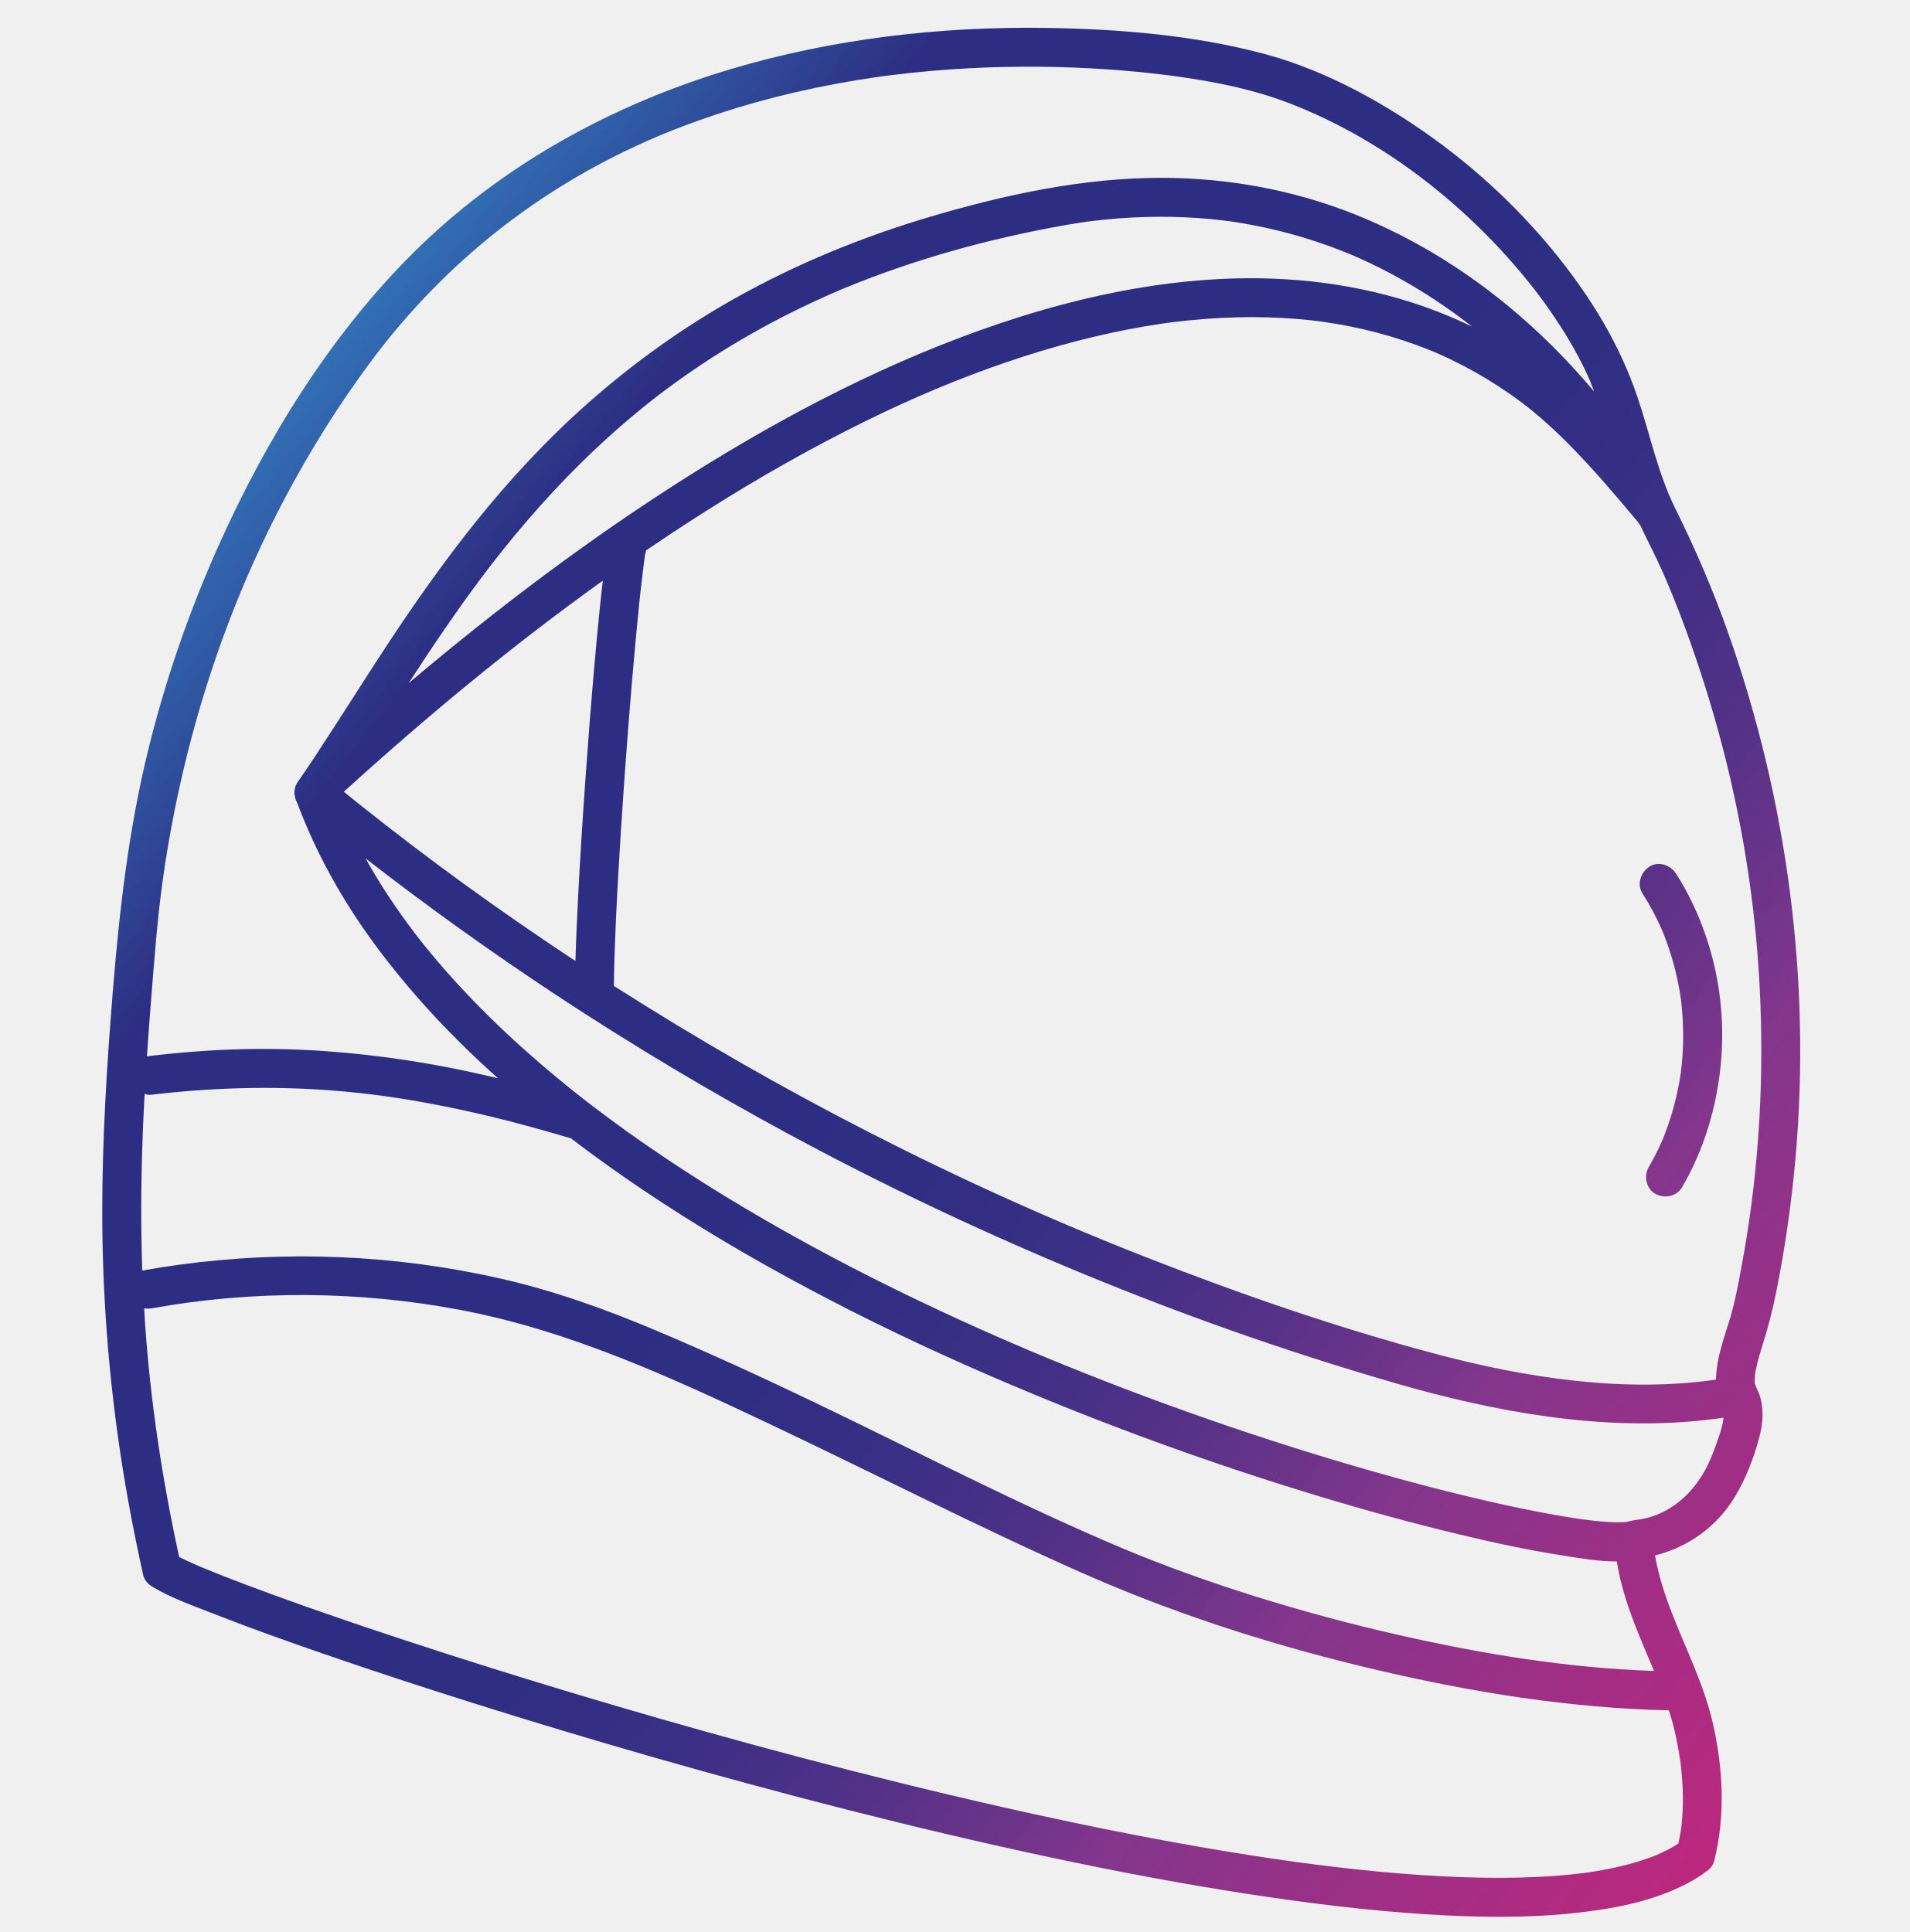
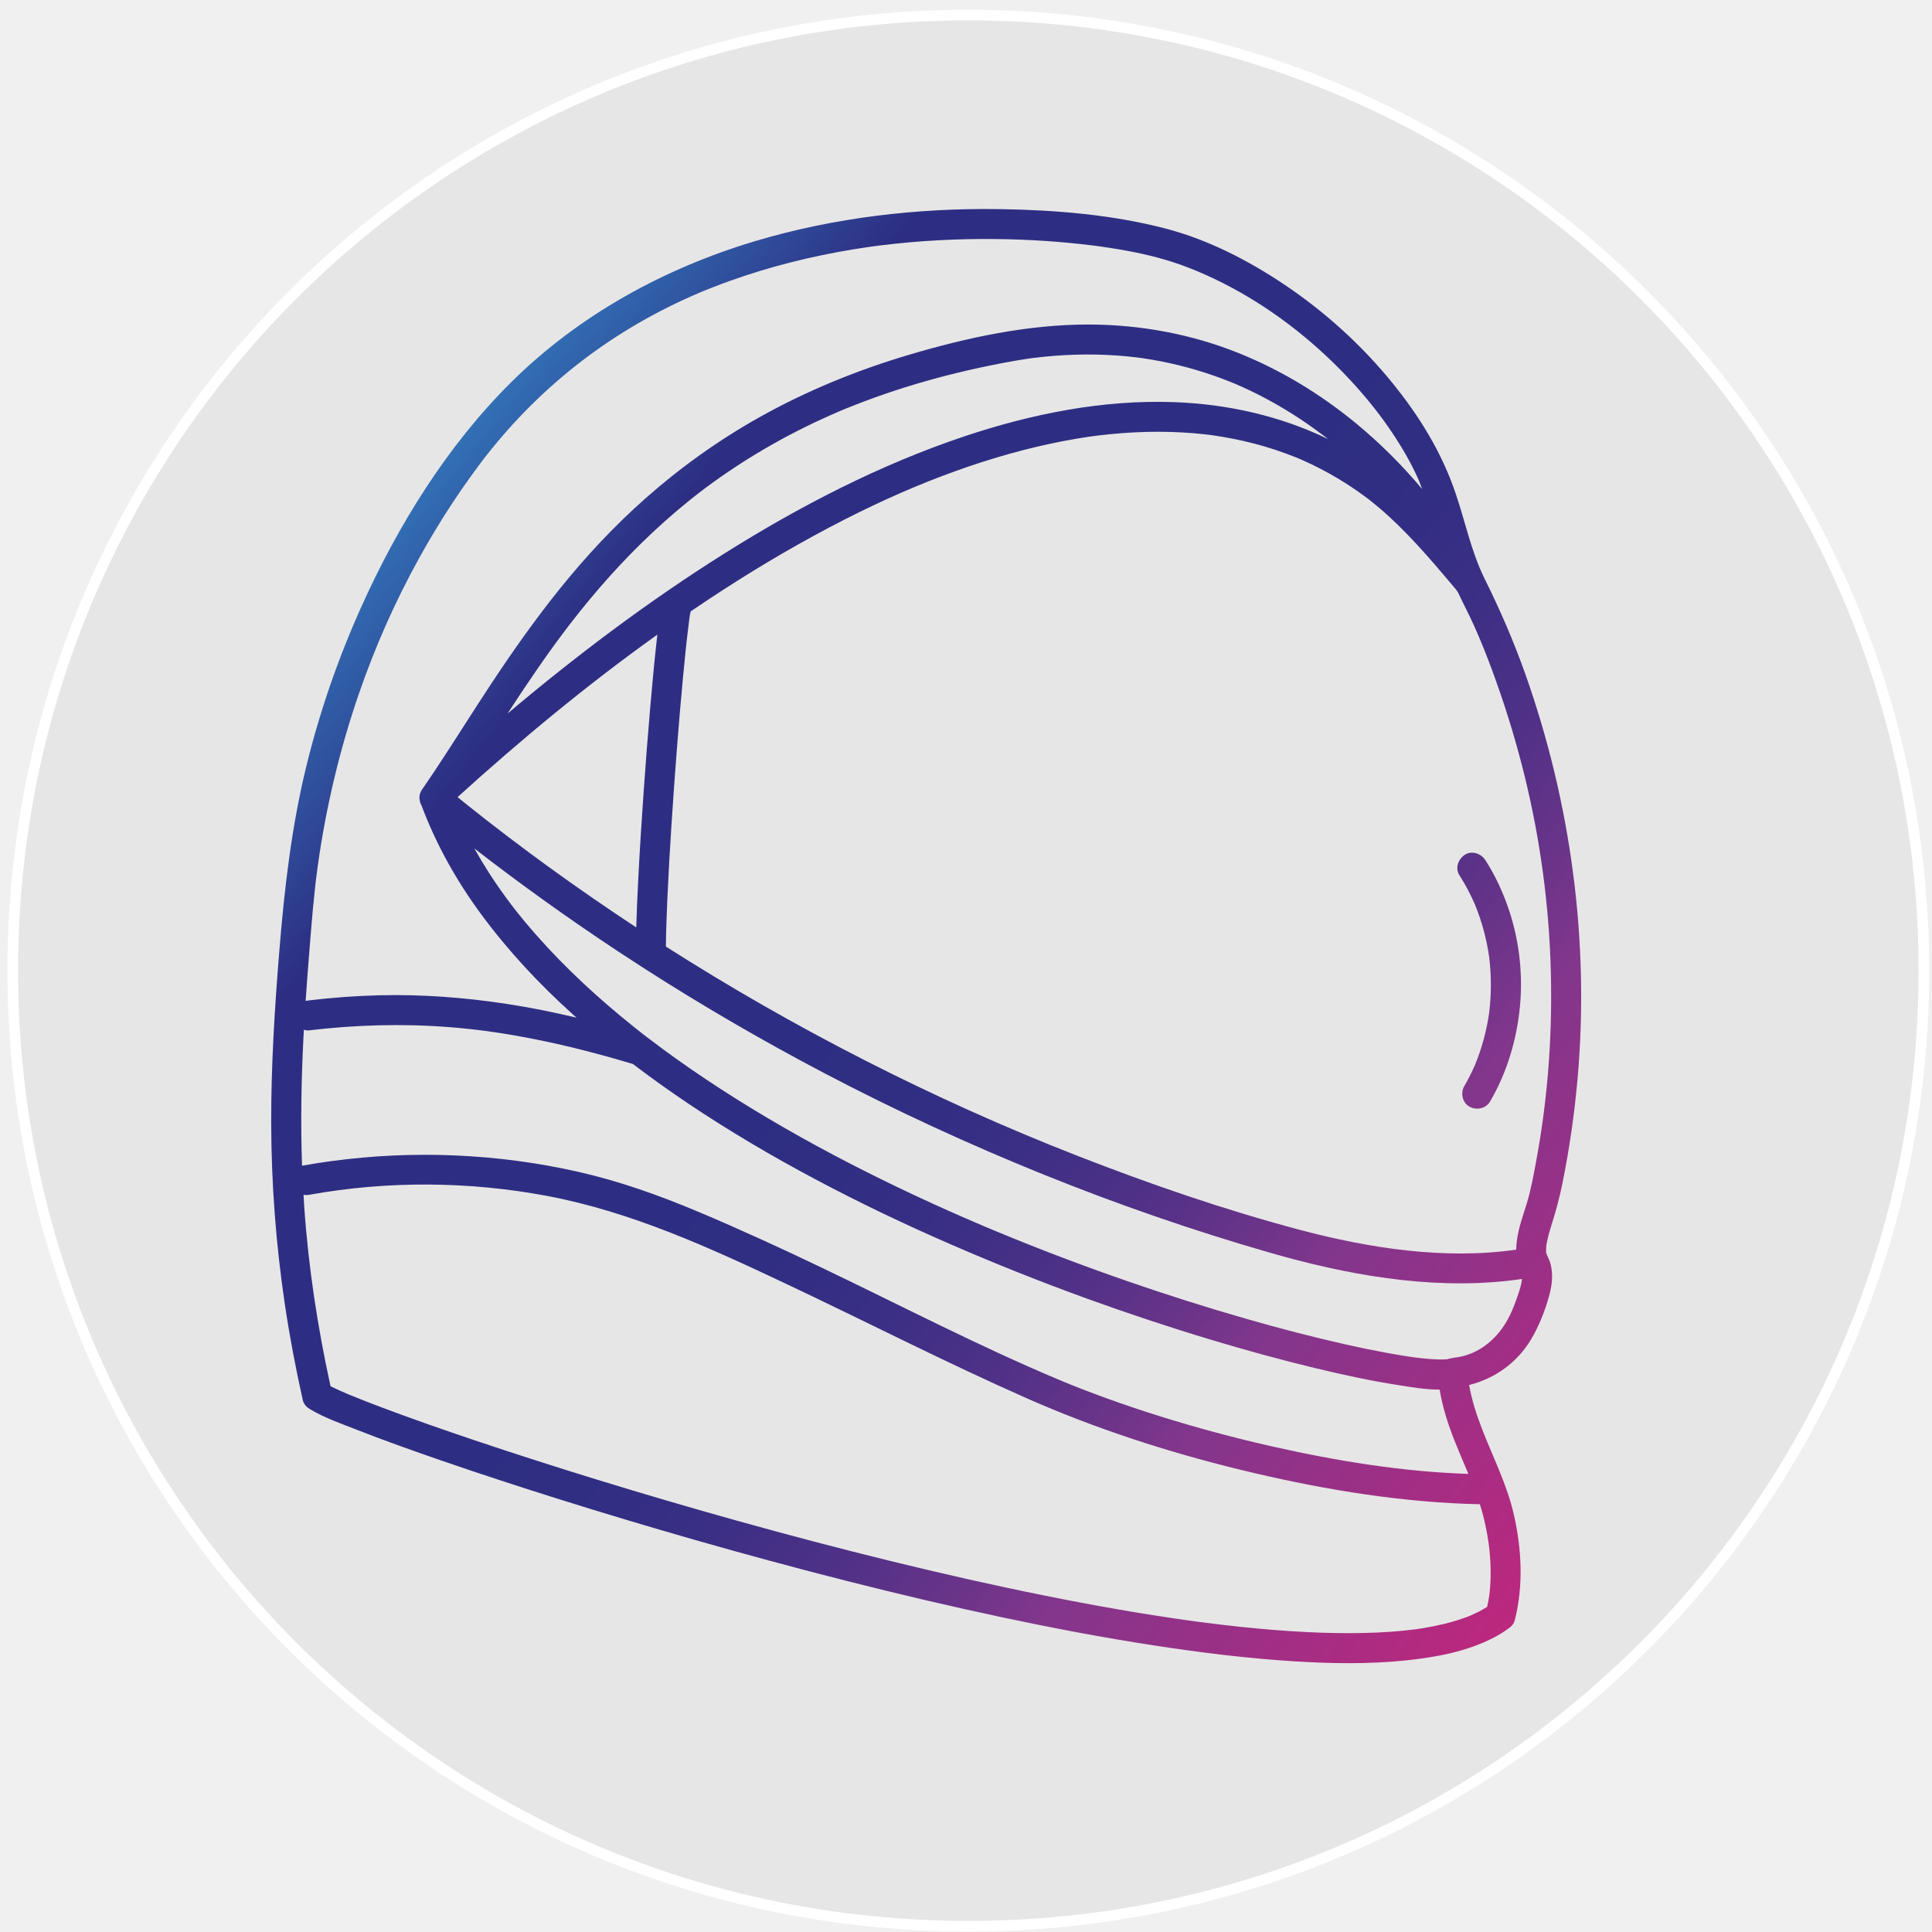
- <svg xmlns="http://www.w3.org/2000/svg" version="1.1" x="0px" y="0px" viewBox="0 0 588.26 595.28" style="enable-background:new 0 0 588.26 595.28;" xml:space="preserve">
-   <style type="text/css">
- 	.st0{fill:url(#SVGID_1_);}
- </style>
-   <g id="Gradient_BAckgrounds">
- </g>
-   <g id="WHITE">
- </g>
-   <g id="GRADIENT">
-     <g id="Logotype">
-       <linearGradient id="SVGID_1_" gradientUnits="userSpaceOnUse" x1="653.415" y1="595.676" x2="23.206" y2="87.346">
-         <stop offset="0" style="stop-color:#E71D73" />
-         <stop offset="0.32" style="stop-color:#82368C" />
-         <stop offset="0.359" style="stop-color:#6A3489" />
-         <stop offset="0.413" style="stop-color:#4F3187" />
-         <stop offset="0.468" style="stop-color:#3C2F85" />
-         <stop offset="0.523" style="stop-color:#312E83" />
-         <stop offset="0.583" style="stop-color:#2D2E83" />
-         <stop offset="0.614" style="stop-color:#2D2E83" />
-         <stop offset="0.805" style="stop-color:#2D2E83" />
-         <stop offset="1" style="stop-color:#36A9E1" />
-       </linearGradient>
-       <path class="st0" d="M532.27,194.73c-4.61-13.05-10.07-25.68-16.21-38.07c-5.4-10.9-7.8-23.03-11.7-34.49    c-5.49-16.15-14.21-30.38-24.88-43.63c-12.43-15.44-27.32-28.94-43.78-39.97c-14.1-9.45-29.92-17.61-46.38-22    C367.7,10.81,344.7,8.94,322.4,8.6c-32.82-0.5-66.04,3.35-97.53,12.77C188.45,32.27,154.36,51,127.3,77.91    c-25.54,25.39-45.22,57.3-59.88,90.02c-9.22,20.58-16.61,41.94-21.94,63.86c-5.89,24.25-8.71,48.85-10.73,73.68    c-1.85,22.86-3.29,45.78-3.25,68.72c0.05,24.29,1.87,48.51,5.42,72.54c1.91,12.94,4.35,25.79,7.19,38.55    c0.24,1.1,0.85,2.03,1.65,2.75c0.01,0.01,0.02,0.02,0.04,0.03c0.1,0.09,0.2,0.17,0.3,0.25c0.24,0.19,0.49,0.38,0.77,0.55    c5.79,3.5,12.45,5.82,18.72,8.28c11.11,4.37,22.36,8.38,33.64,12.28c15.35,5.31,30.79,10.36,46.28,15.25    c18.34,5.78,36.76,11.32,55.25,16.62c20.11,5.76,40.29,11.25,60.56,16.4c20.65,5.25,41.38,10.16,62.21,14.59    c19.97,4.25,40.03,8.07,60.21,11.18c18.48,2.85,37.06,5.19,55.72,6.37c15.06,0.95,30.27,1.23,45.3-0.36    c11.99-1.27,24.18-3.51,34.97-9.14c1.95-1.02,3.83-2.17,5.6-3.48c0.08-0.06,0.16-0.13,0.24-0.19c1.21-0.74,2.15-1.9,2.52-3.4    c3.44-13.79,2.72-28.22-0.38-42.01c-2.7-11.98-8.33-23-12.74-34.4c-2.21-5.71-4.1-11.56-5.14-17.59    c10.24-2.59,19.06-8.84,24.65-18.14c3.2-5.34,5.62-11.5,7.27-17.5c0.8-2.9,1.35-5.99,1.16-9c-0.1-1.59-0.35-3.22-0.86-4.73    c-0.22-0.64-0.51-1.26-0.8-1.87c-0.1-0.29-0.21-0.56-0.35-0.82c-0.07-0.21-0.21-0.58-0.26-0.77c-0.04-0.13-0.07-0.22-0.1-0.29    c0.01-0.09,0.02-0.21,0.03-0.38c0.02-0.41-0.01-0.82,0.01-1.22c0.05-1.4,0-0.89,0.28-2.34c0.5-2.6,1.27-5.15,2.06-7.68    c1.66-5.29,3.05-10.51,4.15-15.95c2.8-13.84,4.8-27.86,6.05-41.93C557.94,301.92,550.54,246.46,532.27,194.73z M391.67,85.84    c-28.25-0.98-56.58,4.72-83.27,13.67c-33.85,11.36-65.85,27.96-96,46.96c-30.37,19.14-59.1,40.85-86.52,64.03    c7.22-11.13,14.64-22.14,22.6-32.75c0.55-0.73,1.1-1.46,1.66-2.19c0.26-0.34,0.51-0.68,0.77-1.01c0.15-0.19,0.29-0.38,0.44-0.57    c1.16-1.49,2.32-2.98,3.5-4.45c2.49-3.12,5.04-6.19,7.64-9.21c5.33-6.19,10.89-12.18,16.71-17.9c6.1-6,12.48-11.72,19.14-17.1    c0.82-0.66,1.64-1.32,2.46-1.97c0.38-0.3,0.77-0.6,1.15-0.9c0.04-0.04,0.12-0.09,0.19-0.15c0.18-0.14,0.36-0.27,0.53-0.41    c1.77-1.35,3.55-2.68,5.36-3.98c3.76-2.72,7.59-5.33,11.49-7.84c8.07-5.18,16.42-9.9,25.01-14.16c4.63-2.3,9.33-4.45,14.09-6.49    c0.08-0.03,0.14-0.06,0.18-0.08c0.26-0.11,0.52-0.22,0.78-0.33c0.54-0.22,1.07-0.44,1.61-0.66c1.27-0.52,2.54-1.03,3.81-1.52    c2.5-0.98,5.01-1.92,7.53-2.83c10.8-3.9,21.83-7.17,32.98-9.89c6.07-1.48,12.17-2.79,18.31-3.96c2.99-0.57,5.98-1.1,8.98-1.55    c0.75-0.11,1.51-0.22,2.26-0.33c0.71-0.1,0.15-0.02,0.01,0c0.32-0.04,0.64-0.08,0.96-0.12c1.48-0.18,2.96-0.35,4.44-0.5    c10.81-1.07,21.72-1.17,32.54-0.14c1.22,0.12,2.43,0.25,3.64,0.39c0.53,0.06,1.06,0.13,1.58,0.2c0.16,0.02,1,0.14,1.24,0.17    c2.53,0.37,5.04,0.81,7.55,1.3c4.68,0.93,9.32,2.08,13.9,3.44c4.5,1.34,8.93,2.88,13.29,4.62c0.47,0.19,0.93,0.38,1.4,0.57    c0.21,0.09,0.42,0.18,0.63,0.26c0,0,0,0,0.01,0c1.06,0.46,2.13,0.92,3.18,1.4c2.01,0.91,4.01,1.87,5.98,2.87    c7.67,3.88,15.03,8.37,22.03,13.38c1.58,1.13,3.14,2.29,4.69,3.47c0.18,0.14,0.46,0.36,0.64,0.5c0.24,0.19,0.47,0.37,0.71,0.56    C434.26,91.28,413.04,86.57,391.67,85.84z M185.57,179.98c-1.03,9.09-1.87,18.2-2.66,27.31c-0.99,11.43-1.88,22.87-2.68,34.31    c-0.81,11.56-1.55,23.13-2.14,34.7c-0.34,6.6-0.64,13.2-0.83,19.8c-23.19-15.3-45.73-31.61-67.4-48.96    c-1.32-1.06-2.62-2.13-3.94-3.19c25.48-23.16,51.87-45.06,79.78-65.04C185.66,179.27,185.61,179.62,185.57,179.98z M202.33,122.14    C202.39,122.1,202.41,122.09,202.33,122.14L202.33,122.14z M46.65,306.7c0.96-11.91,1.85-23.85,3.51-35.69    c3.26-23.16,8.67-46.02,16.26-68.15c6.48-18.9,14.45-36.95,24.12-54.51c4.2-7.62,8.69-15.08,13.47-22.34    c2.26-3.43,4.58-6.81,6.97-10.14c1.09-1.52,2.19-3.02,3.3-4.52c0.54-0.73,1.09-1.46,1.64-2.18c0.22-0.29,0.44-0.57,0.65-0.86    c0.16-0.21,0.22-0.3,0.24-0.32c0.06-0.07,0.15-0.19,0.29-0.37c22.76-29.13,51.34-51.06,85.37-65.55c0.31-0.13,1.12-0.47,1.07-0.45    c0.4-0.16,0.79-0.33,1.19-0.49c0.99-0.4,1.98-0.8,2.97-1.19c2.18-0.85,4.36-1.68,6.56-2.47c4.16-1.5,8.35-2.89,12.58-4.18    c8.09-2.46,16.29-4.54,24.56-6.26c4.14-0.86,8.29-1.63,12.46-2.32c1.96-0.32,3.92-0.63,5.88-0.91c0.91-0.13,1.83-0.26,2.74-0.39    c0.13-0.02,0.28-0.04,0.33-0.04c0.77-0.1,1.55-0.2,2.32-0.29c7.73-0.95,15.49-1.63,23.26-2.04c14.17-0.75,28.38-0.64,42.54,0.32    c5.96,0.41,11.9,0.96,17.83,1.69c0.67,0.08,1.33,0.17,2,0.25c0.18,0.02,0.3,0.04,0.4,0.05c0.09,0.01,0.19,0.03,0.35,0.05    c1.38,0.19,2.76,0.39,4.13,0.6c2.44,0.37,4.87,0.78,7.29,1.22c8.53,1.56,16.78,3.66,24.86,6.82c19.08,7.46,36.67,18.85,51.77,32.4    c6.94,6.23,13.45,12.96,19.42,20.13c4.74,5.69,9.18,11.76,13.41,18.66c1.81,2.96,3.52,5.99,5.07,9.09    c0.67,1.33,1.3,2.67,1.91,4.02c0.13,0.29,0.25,0.58,0.38,0.86c0,0,0,0,0,0.01c0.43,1.15,0.88,2.3,1.33,3.44    C482.97,111,474,102,464.22,93.98c-14.11-11.56-29.64-21.01-46.58-27.82c-18.91-7.6-39.34-11.34-59.7-11.37    c-24.2-0.04-48.46,5.19-71.57,12.05C265.6,73,245.37,81.27,226.48,91.88c-16.36,9.19-31.7,20.2-45.73,32.66    c-12.41,11.02-23.74,23.22-34.12,36.16c-9.76,12.17-18.75,24.93-27.33,37.96c-7.59,11.52-14.87,23.24-22.48,34.75    c-1.54,2.33-3.11,4.65-4.7,6.96c-0.31,0.35-0.56,0.75-0.76,1.16c-0.33,0.58-0.53,1.2-0.6,1.85c-0.11,0.66-0.09,1.33,0.08,1.98    c0.1,0.69,0.33,1.34,0.68,1.93c5.79,15.51,13.9,30.03,23.69,43.37c10.77,14.68,23.21,28.04,36.71,40.23    c0.5,0.45,1.01,0.89,1.51,1.34c-9.2-2.2-18.47-4.07-27.82-5.5c-16.89-2.6-33.94-3.88-51.04-3.46c-9.39,0.23-18.76,0.95-28.08,2.05    c-0.43,0.05-0.84,0.11-1.23,0.2C45.68,319.25,46.15,312.97,46.65,306.7z M498.05,481.1c1.18,7.31,3.5,14.36,6.27,21.27    c1.67,4.18,3.47,8.31,5.19,12.47c-26.48-0.88-52.53-5.16-78.4-11.01c-15.22-3.45-30.31-7.51-45.2-12.2    c-13.34-4.2-27.47-9.24-39.79-14.43c-32.3-13.6-63.45-29.88-95.04-45.02c-16.16-7.75-32.44-15.25-48.96-22.22    c-15.65-6.6-31.49-12.29-48.09-16.05c-32.27-7.31-65.81-8.7-98.59-4.26c-3.89,0.53-7.76,1.14-11.62,1.83    c-0.59-17.01-0.31-34.05,0.55-51.05c0.06-1.13,0.13-2.26,0.19-3.4c0.63,0.24,1.28,0.36,1.92,0.29c18.55-2.2,37.26-2.77,55.88-1.32    c5.03,0.39,10.05,0.92,15.05,1.58c15.32,2.1,30.46,5.38,45.38,9.43c4.39,1.19,8.77,2.45,13.13,3.76    c7.23,5.52,14.63,10.8,22.17,15.88c16.45,11.07,33.56,21.15,51.05,30.46c17.55,9.35,35.51,17.93,53.73,25.87    c17.84,7.78,35.92,15,54.21,21.65c16.37,5.95,32.91,11.46,49.59,16.49c14.01,4.23,28.12,8.12,42.35,11.54    c10.64,2.56,21.36,4.9,32.18,6.58C486.66,480.11,492.43,481.14,498.05,481.1z M510.4,571.52c-0.16,0.07-0.32,0.13-0.49,0.2    c-0.62,0.25-1.24,0.48-1.87,0.71c-5.3,1.91-10.81,3.19-16.36,4.11c-0.7,0.12-1.4,0.23-2.1,0.33c-0.41,0.06-0.82,0.12-1.22,0.18    c-0.01,0-0.01,0-0.02,0c-1.57,0.19-3.14,0.38-4.71,0.54c-3.43,0.34-6.86,0.58-10.3,0.74c-7.58,0.35-15.18,0.32-22.76,0.06    c-8.44-0.29-16.87-0.88-25.27-1.66c-4.48-0.42-8.96-0.89-13.44-1.42c-2.26-0.26-4.52-0.54-6.78-0.83    c-1.14-0.15-2.29-0.3-3.43-0.45c-0.15-0.02-0.25-0.03-0.33-0.04c-0.04-0.01-0.09-0.01-0.14-0.02c-0.62-0.08-1.23-0.17-1.85-0.25    c-19.79-2.73-39.46-6.23-59.04-10.18c-20.71-4.18-41.32-8.87-61.83-13.91c-20.34-5-40.59-10.36-60.76-16    c-18.86-5.28-37.66-10.8-56.38-16.58c-16.26-5.02-32.47-10.22-48.59-15.66c-12.34-4.17-24.64-8.46-36.83-13.06    c-4.36-1.65-8.71-3.33-13.01-5.11c-0.39-0.16-0.77-0.32-1.16-0.48c-0.04-0.02-0.08-0.04-0.13-0.06c-0.79-0.34-1.57-0.68-2.35-1.03    c-1.25-0.56-2.5-1.13-3.72-1.74c-0.11-0.06-0.23-0.12-0.34-0.18c-5.17-23.69-8.83-47.67-10.5-71.87    c-0.11-1.58-0.19-3.15-0.28-4.73c0.81,0.12,1.65,0.11,2.5-0.04c31.18-5.63,63.75-5.38,94.91,0.52    c33.65,6.38,64.74,20.69,95.51,35.26c32.02,15.16,63.54,31.39,95.94,45.74c27.38,12.12,55.94,21.41,85.01,28.52    c29.49,7.22,59.8,12.5,90.18,13.69c1.87,0.07,3.74,0.12,5.62,0.16c0.11,0.34,0.23,0.68,0.34,1.03c1.51,4.87,2.51,9.84,3.23,14.88    c0.86,6.79,1.07,13.64,0.24,20.44c-0.24,1.58-0.53,3.16-0.87,4.72c-1.11,0.71-2.25,1.37-3.41,1.97    C512.53,570.55,511.47,571.02,510.4,571.52z M526.18,451.18c-4.31,8.99-12.11,16.02-22.23,17.14c-0.43,0.05-0.85,0.13-1.25,0.24    c-0.33,0.04-0.66,0.1-0.98,0.21c-0.27,0.09-0.53,0.14-0.8,0.2c-1.05,0.06-2.09,0.09-3.14,0.07c-3.14-0.07-6.28-0.4-9.4-0.79    c-0.13-0.02-0.26-0.03-0.39-0.05c-0.39-0.05-0.78-0.11-1.17-0.16c-1.03-0.15-2.06-0.31-3.09-0.47c-2.3-0.37-4.6-0.77-6.9-1.19    c-5.38-0.99-10.74-2.11-16.08-3.31c-13.41-3.01-26.71-6.5-39.91-10.3c-16-4.6-31.88-9.66-47.61-15.12    c-17.57-6.1-34.96-12.71-52.13-19.86c-1.1-0.46-2.19-0.92-3.28-1.37c0,0-0.01,0-0.01-0.01c0.06,0.03,0.13,0.06,0.21,0.09    c-0.09-0.04-0.18-0.08-0.27-0.11c-0.13-0.05-0.31-0.13-0.38-0.16c-0.06-0.02-0.11-0.05-0.17-0.07c-0.62-0.26-1.23-0.52-1.85-0.79    c-2.27-0.97-4.53-1.95-6.8-2.93c-4.42-1.93-8.82-3.89-13.2-5.9c-8.98-4.11-17.89-8.39-26.71-12.84    c-17.64-8.91-34.93-18.54-51.65-29.08c-8.2-5.17-16.27-10.56-24.15-16.21c-3.53-2.53-7.01-5.12-10.46-7.75    c-0.08-0.06-0.16-0.12-0.24-0.18c-0.32-0.24-0.64-0.48-0.95-0.72c-0.03-0.02-0.05-0.04-0.08-0.06c-0.06-0.05-0.14-0.11-0.26-0.2    c-0.46-0.36-0.92-0.71-1.37-1.07c-0.97-0.76-1.93-1.52-2.89-2.29c-1.8-1.44-3.58-2.89-5.36-4.37    c-13.85-11.51-26.89-24.05-38.4-37.91c-1.4-1.69-2.78-3.39-4.13-5.12c-0.12-0.15-0.24-0.31-0.36-0.46    c-0.29-0.38-0.58-0.76-0.87-1.15c-0.67-0.89-1.34-1.78-2-2.68c-2.45-3.35-4.81-6.77-7.05-10.26c-2.03-3.17-3.97-6.4-5.8-9.69    c18.56,14.41,37.66,28.13,57.25,41.11c3.27,2.17,6.56,4.31,9.86,6.44c0.04,0.03,0.09,0.06,0.13,0.09    c23.56,15.18,47.79,29.3,72.59,42.35c28.56,15.02,57.88,28.57,87.8,40.67c29.39,11.88,59.38,22.29,89.84,31.09    c30.53,8.82,63.18,14.79,95.03,11.31c1.94-0.21,3.87-0.46,5.8-0.74c-0.16,2.06-0.85,4.1-1.49,6.04    C528.49,445.67,527.47,448.49,526.18,451.18z M536.5,390.13c-1.05,5.63-2.07,11.31-3.77,16.78c-1.44,4.64-3.08,9.24-3.78,14.07    c-0.2,1.39-0.33,2.75-0.34,4.1c-28.25,4.12-58.45-0.52-86.05-7.84c-30.25-8.03-60.02-18.33-89.15-29.72    c-29.06-11.37-57.53-24.23-85.35-38.47c-27.02-13.82-53.38-28.94-78.96-45.28c0.07-6.49,0.31-12.98,0.6-19.46    c0.43-9.67,0.99-19.34,1.61-29c0.66-10.31,1.4-20.61,2.2-30.91c0.73-9.36,1.51-18.71,2.39-28.06c0.65-6.96,1.33-13.91,2.21-20.84    c0.08-0.62,0.16-1.24,0.24-1.86c-0.07,0.53-0.14,1.06-0.21,1.6c0.24-1.82,0.4-3.79,0.85-5.62c2.25-1.53,4.51-3.06,6.78-4.57    c15.75-10.46,31.96-20.26,48.68-29.09c15.33-8.09,30.15-14.94,45.43-20.71c13.93-5.26,28.2-9.64,42.76-12.76    c3.45-0.74,6.93-1.41,10.41-2c1.56-0.26,3.12-0.51,4.68-0.74c0.63-0.09,1.26-0.18,1.89-0.27c-0.21,0.03,1.6-0.21,2.02-0.26    c6.47-0.79,12.98-1.29,19.49-1.45c6.2-0.15,12.41,0.01,18.59,0.52c1.39,0.11,2.77,0.25,4.16,0.4c0.72,0.08,1.44,0.16,2.16,0.25    c0.36,0.04,0.72,0.09,1.09,0.14c0.02,0,0.03,0,0.04,0.01c2.94,0.45,5.88,0.91,8.8,1.5c5.58,1.12,11.09,2.57,16.49,4.36    c2.71,0.9,5.4,1.88,8.05,2.95c0.34,0.14,0.68,0.28,1.03,0.42c-0.2-0.08,0.98,0.41,1.3,0.56c1.35,0.6,2.7,1.21,4.03,1.85    c4.99,2.4,9.83,5.11,14.47,8.12c2.38,1.54,4.72,3.16,7,4.86c0.48,0.36,0.96,0.72,1.44,1.09c0,0,0,0,0.01,0.01    c0.29,0.23,0.59,0.46,0.88,0.69c1.13,0.9,2.24,1.81,3.33,2.74c10.75,9.17,20.14,20.21,29.23,31c0.44,0.52,0.88,1.05,1.31,1.57    c0.12,0.2,0.25,0.4,0.4,0.58c0.18,0.28,0.31,0.45,0.4,0.56c2.12,4.52,4.46,8.95,6.5,13.51c2.64,5.9,5.03,11.91,7.26,17.98    c4.51,12.25,8.43,24.74,11.7,37.38c6.62,25.6,10.48,51.85,11.49,78.27C543.33,336.2,541.49,363.46,536.5,390.13z M317.36,416.24    c0.13,0.05,0.26,0.11,0.38,0.16c0.02,0.01,0.04,0.02,0.05,0.02C317.32,416.22,317.26,416.2,317.36,416.24z M516.31,269.18    c-1.69-2.64-5.41-3.96-8.21-2.15c-2.65,1.71-3.96,5.38-2.15,8.21c2.37,3.71,4.41,7.6,6.17,11.63c2.76,6.74,4.65,13.79,5.69,21    c0.92,7.51,0.92,15.1-0.02,22.61c-1.03,7.08-2.9,14.01-5.61,20.63c-1.28,2.93-2.71,5.79-4.32,8.56c-1.58,2.72-0.72,6.69,2.15,8.21    c2.87,1.52,6.53,0.75,8.21-2.15c6.75-11.64,10.61-24.64,11.89-38c1.22-12.8-0.24-26.05-4.27-38.26    C523.51,282.36,520.34,275.48,516.31,269.18z" />
+ <svg xmlns="http://www.w3.org/2000/svg" width="834" height="834" overflow="hidden">
+   <defs>
+     <clipPath id="clip0">
+       <rect x="-2296" y="742" width="834" height="834" />
+     </clipPath>
+     <clipPath id="clip1">
+       <rect x="-2214" y="822" width="637" height="644" />
+     </clipPath>
+     <clipPath id="clip2">
+       <rect x="-2214" y="822" width="637" height="644" />
+     </clipPath>
+     <clipPath id="clip3">
+       <rect x="-2214" y="822" width="637" height="644" />
+     </clipPath>
+     <linearGradient x1="704.698" y1="642.427" x2="25.027" y2="94.201" gradientUnits="userSpaceOnUse" spreadMethod="pad" id="fill4">
+       <stop offset="0" stop-color="#E71D73" stop-opacity="1" />
+       <stop offset="0.32" stop-color="#82368C" stop-opacity="1" />
+       <stop offset="0.359" stop-color="#6A3489" stop-opacity="1" />
+       <stop offset="0.413" stop-color="#4F3187" stop-opacity="1" />
+       <stop offset="0.468" stop-color="#3C2F85" stop-opacity="1" />
+       <stop offset="0.523" stop-color="#312E83" stop-opacity="1" />
+       <stop offset="0.583" stop-color="#2D2E83" stop-opacity="1" />
+       <stop offset="0.614" stop-color="#2D2E83" stop-opacity="1" />
+       <stop offset="0.805" stop-color="#2D2E83" stop-opacity="1" />
+       <stop offset="1" stop-color="#36A9E1" stop-opacity="1" />
+     </linearGradient>
+   </defs>
+   <g clip-path="url(#clip0)" transform="translate(2296 -742)">
+     <path d="M-2290.5 1161C-2290.5 933.182-2105.82 748.5-1878 748.5-1650.18 748.5-1465.5 933.182-1465.5 1161-1465.5 1388.82-1650.18 1573.5-1878 1573.5-2105.82 1573.5-2290.5 1388.82-2290.5 1161Z" stroke="#FFFFFF" stroke-width="4.583" stroke-linecap="butt" stroke-linejoin="miter" stroke-miterlimit="8" stroke-opacity="1" fill="#E7E6E6" fill-rule="evenodd" fill-opacity="1" />
+     <g clip-path="url(#clip1)">
+       <g clip-path="url(#clip2)">
+         <g clip-path="url(#clip3)">
+           <path d="M574.045 210.013C569.073 195.939 563.185 182.318 556.563 168.955 550.739 157.2 548.15 144.118 543.944 131.758 538.023 114.341 528.619 98.994 517.112 84.704 503.706 68.052 487.647 53.493 469.896 41.597 454.689 31.405 437.627 22.605 419.876 17.87 396.559 11.658 371.754 9.642 347.703 9.275 312.307 8.736 276.48 12.888 242.519 23.047 203.24 34.803 166.475 55.003 137.291 84.025 109.747 111.407 88.522 145.822 72.711 181.11 62.768 203.305 54.798 226.341 49.05 249.982 42.697 276.135 39.656 302.666 37.477 329.445 35.482 354.099 33.929 378.818 33.972 403.558 34.026 429.754 35.989 455.875 39.818 481.791 41.877 495.747 44.509 509.605 47.572 523.367 47.831 524.553 48.489 525.556 49.351 526.333 49.362 526.344 49.373 526.354 49.395 526.365 49.502 526.462 49.61 526.548 49.718 526.635 49.977 526.84 50.247 527.044 50.549 527.228 56.793 531.003 63.976 533.505 70.738 536.158 82.72 540.871 94.853 545.195 107.018 549.401 123.573 555.128 140.225 560.575 156.93 565.848 176.71 572.082 196.575 578.057 216.516 583.773 238.205 589.985 259.969 595.906 281.83 601.46 304.1 607.122 326.457 612.417 348.922 617.195 370.459 621.779 392.094 625.898 413.858 629.252 433.788 632.326 453.826 634.85 473.951 636.122 490.193 637.147 506.596 637.449 522.806 635.734 535.737 634.365 548.884 631.949 560.521 625.877 562.624 624.777 564.651 623.536 566.56 622.124 566.646 622.059 566.733 621.983 566.819 621.919 568.124 621.121 569.138 619.87 569.537 618.252 573.247 603.38 572.47 587.817 569.127 572.945 566.215 560.025 560.143 548.14 555.387 535.845 553.004 529.687 550.965 523.378 549.844 516.874 560.887 514.081 570.4 507.341 576.428 497.311 579.879 491.552 582.489 484.908 584.269 478.437 585.132 475.31 585.725 471.977 585.52 468.731 585.412 467.016 585.142 465.258 584.592 463.63 584.355 462.939 584.042 462.271 583.73 461.613 583.622 461.3 583.503 461.009 583.352 460.729 583.277 460.502 583.126 460.103 583.072 459.898 583.029 459.758 582.996 459.661 582.964 459.585 582.975 459.488 582.985 459.359 582.996 459.175 583.018 458.733 582.985 458.291 583.007 457.86 583.061 456.35 583.007 456.9 583.309 455.336 583.848 452.532 584.679 449.782 585.531 447.053 587.321 441.348 588.82 435.718 590.006 429.852 593.026 414.925 595.183 399.805 596.531 384.631 601.73 325.616 593.749 265.803 574.045 210.013ZM422.41 92.577C391.943 91.52 361.389 97.668 332.605 107.32 296.098 119.572 261.586 137.474 229.07 157.966 196.316 178.608 165.332 202.022 135.76 227.021 143.546 215.017 151.549 203.143 160.133 191.701 160.727 190.913 161.32 190.126 161.924 189.339 162.204 188.972 162.474 188.605 162.754 188.249 162.916 188.045 163.067 187.84 163.229 187.635 164.48 186.028 165.731 184.421 167.003 182.835 169.689 179.471 172.439 176.16 175.243 172.903 180.991 166.227 186.988 159.767 193.264 153.598 199.843 147.127 206.724 140.958 213.907 135.156 214.791 134.444 215.675 133.732 216.56 133.031 216.969 132.707 217.39 132.384 217.8 132.06 217.843 132.017 217.929 131.963 218.005 131.899 218.199 131.748 218.393 131.607 218.576 131.456 220.485 130.001 222.405 128.566 224.357 127.164 228.412 124.231 232.543 121.416 236.749 118.709 245.452 113.122 254.458 108.032 263.722 103.437 268.715 100.957 273.784 98.638 278.918 96.438 279.004 96.406 279.069 96.373 279.112 96.352 279.392 96.233 279.673 96.115 279.953 95.996 280.535 95.759 281.107 95.521 281.689 95.284 283.059 94.723 284.429 94.173 285.798 93.645 288.495 92.588 291.202 91.574 293.919 90.593 305.567 86.387 317.463 82.86 329.488 79.927 336.034 78.33 342.613 76.918 349.235 75.656 352.459 75.041 355.684 74.469 358.92 73.984 359.728 73.865 360.548 73.747 361.357 73.628 362.123 73.52 361.519 73.607 361.368 73.628 361.713 73.585 362.058 73.542 362.403 73.499 363.999 73.305 365.595 73.121 367.192 72.96 378.85 71.805 390.616 71.698 402.285 72.808 403.601 72.938 404.906 73.078 406.211 73.229 406.783 73.294 407.354 73.369 407.915 73.445 408.088 73.466 408.994 73.596 409.252 73.628 411.981 74.027 414.688 74.502 417.395 75.03 422.442 76.033 427.446 77.273 432.386 78.74 437.239 80.185 442.017 81.846 446.719 83.723 447.226 83.928 447.722 84.133 448.229 84.338 448.455 84.434 448.682 84.532 448.908 84.618 448.908 84.618 448.908 84.618 448.919 84.618 450.062 85.114 451.216 85.61 452.349 86.128 454.516 87.109 456.673 88.144 458.798 89.223 467.07 93.407 475.008 98.25 482.557 103.653 484.261 104.872 485.943 106.123 487.615 107.395 487.809 107.546 488.111 107.784 488.305 107.935 488.564 108.14 488.812 108.334 489.071 108.539 468.343 98.444 445.457 93.364 422.41 92.577ZM200.134 194.106C199.023 203.909 198.118 213.734 197.266 223.559 196.198 235.886 195.238 248.224 194.375 260.562 193.502 273.029 192.704 285.507 192.067 297.985 191.701 305.103 191.377 312.221 191.172 319.339 166.162 302.838 141.853 285.248 118.482 266.537 117.059 265.393 115.657 264.239 114.233 263.096 141.713 238.119 170.174 214.5 200.275 192.952 200.231 193.34 200.177 193.717 200.134 194.106ZM218.21 131.726C218.274 131.683 218.296 131.672 218.21 131.726ZM50.311 330.771C51.347 317.926 52.306 305.049 54.097 292.28 57.613 267.302 63.447 242.648 71.633 218.781 78.621 198.398 87.217 178.931 97.646 159.993 102.176 151.775 107.018 143.73 112.173 135.9 114.611 132.201 117.113 128.555 119.69 124.964 120.866 123.325 122.052 121.707 123.249 120.089 123.832 119.302 124.425 118.515 125.018 117.738 125.255 117.425 125.492 117.123 125.719 116.811 125.891 116.584 125.956 116.487 125.978 116.466 126.042 116.39 126.14 116.261 126.291 116.066 150.837 84.65 181.66 60.999 218.361 45.372 218.695 45.232 219.569 44.865 219.515 44.886 219.946 44.714 220.367 44.531 220.798 44.358 221.866 43.927 222.934 43.495 224.001 43.075 226.352 42.158 228.703 41.263 231.076 40.411 235.563 38.793 240.081 37.294 244.643 35.903 253.368 33.25 262.212 31.006 271.131 29.151 275.596 28.224 280.072 27.393 284.569 26.649 286.683 26.304 288.797 25.97 290.91 25.668 291.892 25.528 292.884 25.387 293.865 25.247 294.006 25.226 294.167 25.204 294.221 25.204 295.052 25.096 295.893 24.988 296.723 24.891 305.06 23.867 313.429 23.134 321.809 22.691 337.091 21.882 352.416 22.001 367.688 23.036 374.115 23.479 380.522 24.072 386.917 24.859 387.64 24.945 388.351 25.042 389.074 25.129 389.268 25.15 389.398 25.172 389.505 25.183 389.602 25.193 389.71 25.215 389.883 25.236 391.371 25.441 392.859 25.657 394.337 25.884 396.968 26.283 399.589 26.725 402.199 27.199 411.399 28.882 420.296 31.147 429.01 34.555 449.588 42.6 468.558 54.884 484.843 69.498 492.328 76.216 499.349 83.475 505.788 91.207 510.9 97.344 515.688 103.89 520.25 111.332 522.202 114.524 524.046 117.792 525.718 121.135 526.441 122.57 527.12 124.015 527.778 125.471 527.918 125.784 528.047 126.096 528.188 126.398 528.188 126.398 528.188 126.398 528.188 126.409 528.651 127.649 529.137 128.89 529.622 130.119 520.876 119.712 511.202 110.005 500.654 101.356 485.437 88.889 468.688 78.697 450.418 71.353 430.024 63.156 407.991 59.123 386.033 59.09 359.933 59.047 333.769 64.688 308.846 72.086 286.445 78.729 264.628 87.648 244.255 99.091 226.611 109.002 210.067 120.877 194.936 134.314 181.552 146.199 169.333 159.357 158.138 173.312 147.612 186.438 137.917 200.199 128.663 214.252 120.477 226.676 112.626 239.316 104.419 251.729 102.758 254.242 101.065 256.744 99.35 259.235 99.016 259.613 98.746 260.044 98.53 260.486 98.174 261.112 97.959 261.78 97.883 262.482 97.765 263.193 97.786 263.916 97.969 264.617 98.077 265.361 98.325 266.062 98.703 266.698 104.947 283.426 113.694 299.085 124.252 313.472 135.867 329.304 149.284 343.713 163.843 356.86 164.383 357.345 164.933 357.82 165.472 358.305 155.55 355.932 145.552 353.915 135.468 352.373 117.253 349.569 98.865 348.189 80.423 348.642 70.296 348.89 60.19 349.666 50.139 350.853 49.675 350.906 49.233 350.971 48.812 351.068 49.265 344.306 49.772 337.533 50.311 330.771ZM537.139 518.859C538.412 526.742 540.914 534.346 543.901 541.798 545.702 546.306 547.644 550.76 549.499 555.247 520.94 554.298 492.846 549.682 464.945 543.373 448.531 539.652 432.257 535.273 416.198 530.215 401.811 525.686 386.572 520.25 373.285 514.653 338.45 499.985 304.855 482.428 270.786 466.099 253.358 457.741 235.8 449.652 217.983 442.135 201.105 435.017 184.022 428.881 166.119 424.826 131.316 416.942 95.144 415.443 59.791 420.231 55.596 420.803 51.422 421.461 47.259 422.205 46.623 403.86 46.925 385.483 47.852 367.148 47.917 365.93 47.992 364.711 48.057 363.482 48.737 363.74 49.438 363.87 50.128 363.794 70.134 361.422 90.312 360.807 110.394 362.371 115.818 362.791 121.232 363.363 126.625 364.075 143.147 366.34 159.475 369.877 175.566 374.245 180.301 375.528 185.025 376.887 189.727 378.3 197.524 384.253 205.505 389.948 213.637 395.426 231.378 407.365 249.831 418.236 268.694 428.277 287.621 438.361 306.991 447.614 326.641 456.177 345.881 464.568 365.38 472.355 385.105 479.526 402.76 485.943 420.598 491.886 438.587 497.311 453.697 501.873 468.914 506.068 484.261 509.756 495.736 512.517 507.297 515.041 518.967 516.853 524.855 517.791 531.078 518.902 537.139 518.859ZM550.458 616.375C550.286 616.451 550.113 616.516 549.93 616.591 549.261 616.861 548.593 617.109 547.913 617.357 542.197 619.417 536.255 620.797 530.269 621.789 529.514 621.919 528.759 622.037 528.004 622.145 527.562 622.21 527.12 622.275 526.689 622.339 526.678 622.339 526.678 622.339 526.667 622.339 524.974 622.544 523.281 622.749 521.587 622.922 517.888 623.288 514.189 623.547 510.479 623.72 502.304 624.097 494.108 624.065 485.933 623.785 476.83 623.472 467.739 622.835 458.679 621.994 453.848 621.541 449.016 621.034 444.185 620.463 441.747 620.182 439.31 619.88 436.872 619.568 435.643 619.406 434.403 619.244 433.173 619.082 433.011 619.061 432.904 619.05 432.817 619.039 432.774 619.028 432.72 619.028 432.666 619.018 431.998 618.931 431.34 618.834 430.671 618.748 409.328 615.804 388.114 612.029 366.997 607.769 344.662 603.261 322.434 598.203 300.315 592.767 278.378 587.375 256.539 581.594 234.786 575.512 214.446 569.817 194.17 563.864 173.981 557.63 156.445 552.216 138.963 546.608 121.578 540.741 108.269 536.244 95.004 531.617 81.857 526.656 77.155 524.877 72.463 523.065 67.826 521.145 67.405 520.973 66.995 520.8 66.575 520.628 66.532 520.606 66.489 520.584 66.435 520.563 65.583 520.196 64.741 519.829 63.9 519.452 62.552 518.848 61.204 518.233 59.888 517.575 59.77 517.511 59.64 517.446 59.522 517.381 53.946 491.832 49.998 465.97 48.197 439.871 48.079 438.167 47.992 436.473 47.895 434.769 48.769 434.899 49.675 434.888 50.592 434.726 84.219 428.654 119.345 428.924 152.951 435.287 189.242 442.168 222.772 457.601 255.957 473.314 290.49 489.664 324.484 507.168 359.426 522.644 388.955 535.716 419.757 545.735 451.108 553.403 482.913 561.189 515.602 566.884 548.366 568.167 550.383 568.243 552.4 568.297 554.427 568.34 554.546 568.706 554.675 569.073 554.794 569.451 556.422 574.703 557.501 580.063 558.277 585.498 559.205 592.821 559.431 600.209 558.536 607.543 558.277 609.247 557.965 610.951 557.598 612.633 556.401 613.399 555.171 614.111 553.92 614.758 552.756 615.329 551.612 615.836 550.458 616.375ZM567.477 486.591C562.829 496.286 554.416 503.868 543.502 505.076 543.038 505.13 542.585 505.216 542.154 505.335 541.798 505.378 541.442 505.442 541.097 505.561 540.806 505.658 540.526 505.712 540.234 505.777 539.102 505.841 537.98 505.874 536.848 505.852 533.461 505.777 530.075 505.421 526.71 505 526.57 504.979 526.43 504.968 526.29 504.946 525.869 504.892 525.448 504.828 525.028 504.774 523.917 504.612 522.806 504.439 521.695 504.267 519.215 503.868 516.734 503.436 514.254 502.984 508.451 501.916 502.671 500.708 496.912 499.414 482.449 496.167 468.105 492.404 453.869 488.305 436.614 483.344 419.487 477.887 402.523 471.999 383.574 465.42 364.819 458.291 346.301 450.58 345.115 450.084 343.939 449.588 342.764 449.102 342.764 449.102 342.753 449.102 342.753 449.092 342.818 449.124 342.893 449.156 342.98 449.189 342.883 449.146 342.785 449.102 342.688 449.07 342.548 449.016 342.354 448.93 342.279 448.898 342.214 448.876 342.16 448.844 342.095 448.822 341.427 448.542 340.769 448.261 340.1 447.97 337.652 446.924 335.215 445.867 332.766 444.81 327.999 442.729 323.254 440.615 318.53 438.447 308.846 434.014 299.236 429.399 289.724 424.599 270.7 414.99 252.053 404.604 234.02 393.237 225.177 387.661 216.473 381.848 207.975 375.755 204.168 373.026 200.415 370.233 196.694 367.396 196.608 367.332 196.521 367.267 196.435 367.202 196.09 366.943 195.745 366.685 195.411 366.426 195.378 366.404 195.357 366.383 195.324 366.361 195.26 366.307 195.173 366.242 195.044 366.145 194.548 365.757 194.052 365.38 193.566 364.991 192.52 364.172 191.485 363.352 190.45 362.522 188.508 360.969 186.589 359.405 184.669 357.809 169.732 345.395 155.668 331.871 143.255 316.923 141.745 315.101 140.257 313.267 138.801 311.402 138.672 311.24 138.542 311.067 138.413 310.905 138.1 310.496 137.787 310.086 137.474 309.665 136.752 308.705 136.029 307.746 135.317 306.775 132.675 303.162 130.13 299.474 127.714 295.71 125.525 292.291 123.433 288.807 121.459 285.259 141.476 300.8 162.075 315.597 183.202 329.596 186.729 331.936 190.277 334.244 193.836 336.541 193.879 336.573 193.933 336.606 193.976 336.638 219.385 353.009 245.517 368.238 272.263 382.312 303.065 398.511 334.686 413.124 366.954 426.174 398.651 438.986 430.995 450.213 463.845 459.704 496.771 469.216 531.984 475.655 566.334 471.902 568.426 471.675 570.507 471.405 572.589 471.104 572.416 473.325 571.672 475.525 570.982 477.618 569.968 480.648 568.868 483.689 567.477 486.591ZM578.607 420.749C577.474 426.821 576.374 432.947 574.541 438.846 572.988 443.85 571.219 448.811 570.464 454.02 570.249 455.519 570.108 456.986 570.098 458.442 539.63 462.885 507.06 457.881 477.294 449.987 444.67 441.327 412.563 430.218 381.147 417.934 349.806 405.672 319.102 391.803 289.099 376.445 259.958 361.54 231.529 345.234 203.941 327.611 204.017 320.612 204.276 313.612 204.588 306.624 205.052 296.195 205.656 285.766 206.325 275.348 207.037 264.229 207.835 253.12 208.697 242.012 209.485 231.917 210.326 221.833 211.275 211.75 211.976 204.243 212.709 196.748 213.659 189.274 213.745 188.605 213.831 187.937 213.917 187.268 213.842 187.84 213.766 188.411 213.691 188.994 213.95 187.031 214.122 184.906 214.608 182.932 217.034 181.282 219.472 179.632 221.92 178.004 238.906 166.723 256.388 156.154 274.42 146.631 290.953 137.906 306.937 130.518 323.416 124.295 338.439 118.622 353.829 113.899 369.532 110.534 373.253 109.736 377.006 109.013 380.759 108.377 382.441 108.096 384.124 107.827 385.806 107.579 386.486 107.482 387.165 107.385 387.845 107.288 387.618 107.32 389.57 107.061 390.023 107.007 397.001 106.155 404.022 105.616 411.043 105.443 417.729 105.282 424.427 105.454 431.092 106.004 432.591 106.123 434.079 106.274 435.578 106.436 436.355 106.522 437.131 106.608 437.908 106.705 438.296 106.748 438.684 106.802 439.083 106.856 439.105 106.856 439.116 106.856 439.126 106.867 442.297 107.352 445.468 107.848 448.617 108.485 454.635 109.693 460.578 111.256 466.401 113.187 469.324 114.158 472.225 115.214 475.083 116.368 475.45 116.519 475.816 116.67 476.194 116.821 475.978 116.735 477.251 117.264 477.596 117.425 479.052 118.072 480.508 118.73 481.942 119.421 487.324 122.009 492.544 124.932 497.548 128.178 500.115 129.839 502.638 131.586 505.097 133.419 505.615 133.808 506.133 134.196 506.65 134.595 506.65 134.595 506.65 134.595 506.661 134.606 506.974 134.854 507.297 135.102 507.61 135.35 508.829 136.32 510.026 137.302 511.202 138.305 522.795 148.195 532.922 160.101 542.726 171.738 543.2 172.299 543.675 172.87 544.138 173.431 544.268 173.647 544.408 173.862 544.57 174.057 544.764 174.359 544.904 174.542 545.001 174.661 547.288 179.535 549.811 184.313 552.011 189.231 554.859 195.594 557.436 202.076 559.841 208.622 564.705 221.833 568.933 235.304 572.459 248.936 579.599 276.545 583.762 304.855 584.851 333.349 585.973 362.586 583.988 391.986 578.607 420.749ZM342.268 448.908C342.408 448.962 342.548 449.027 342.678 449.081 342.699 449.092 342.721 449.102 342.732 449.102 342.225 448.887 342.16 448.865 342.268 448.908ZM556.832 290.306C555.01 287.459 550.998 286.036 547.978 287.988 545.12 289.832 543.707 293.79 545.659 296.842 548.215 300.843 550.415 305.038 552.313 309.385 555.29 316.654 557.328 324.257 558.45 332.033 559.442 340.132 559.442 348.318 558.428 356.418 557.318 364.053 555.301 371.527 552.378 378.667 550.998 381.827 549.455 384.911 547.719 387.898 546.015 390.832 546.943 395.113 550.038 396.753 553.133 398.392 557.08 397.562 558.892 394.434 566.172 381.88 570.335 367.86 571.715 353.452 573.031 339.647 571.456 325.357 567.11 312.189 564.597 304.521 561.179 297.101 556.832 290.306Z" fill="url(#fill4)" fill-rule="nonzero" transform="matrix(1.00245 0 0 1 -2212.99 823)" />
+         </g>
+       </g>
    </g>
  </g>
</svg>
